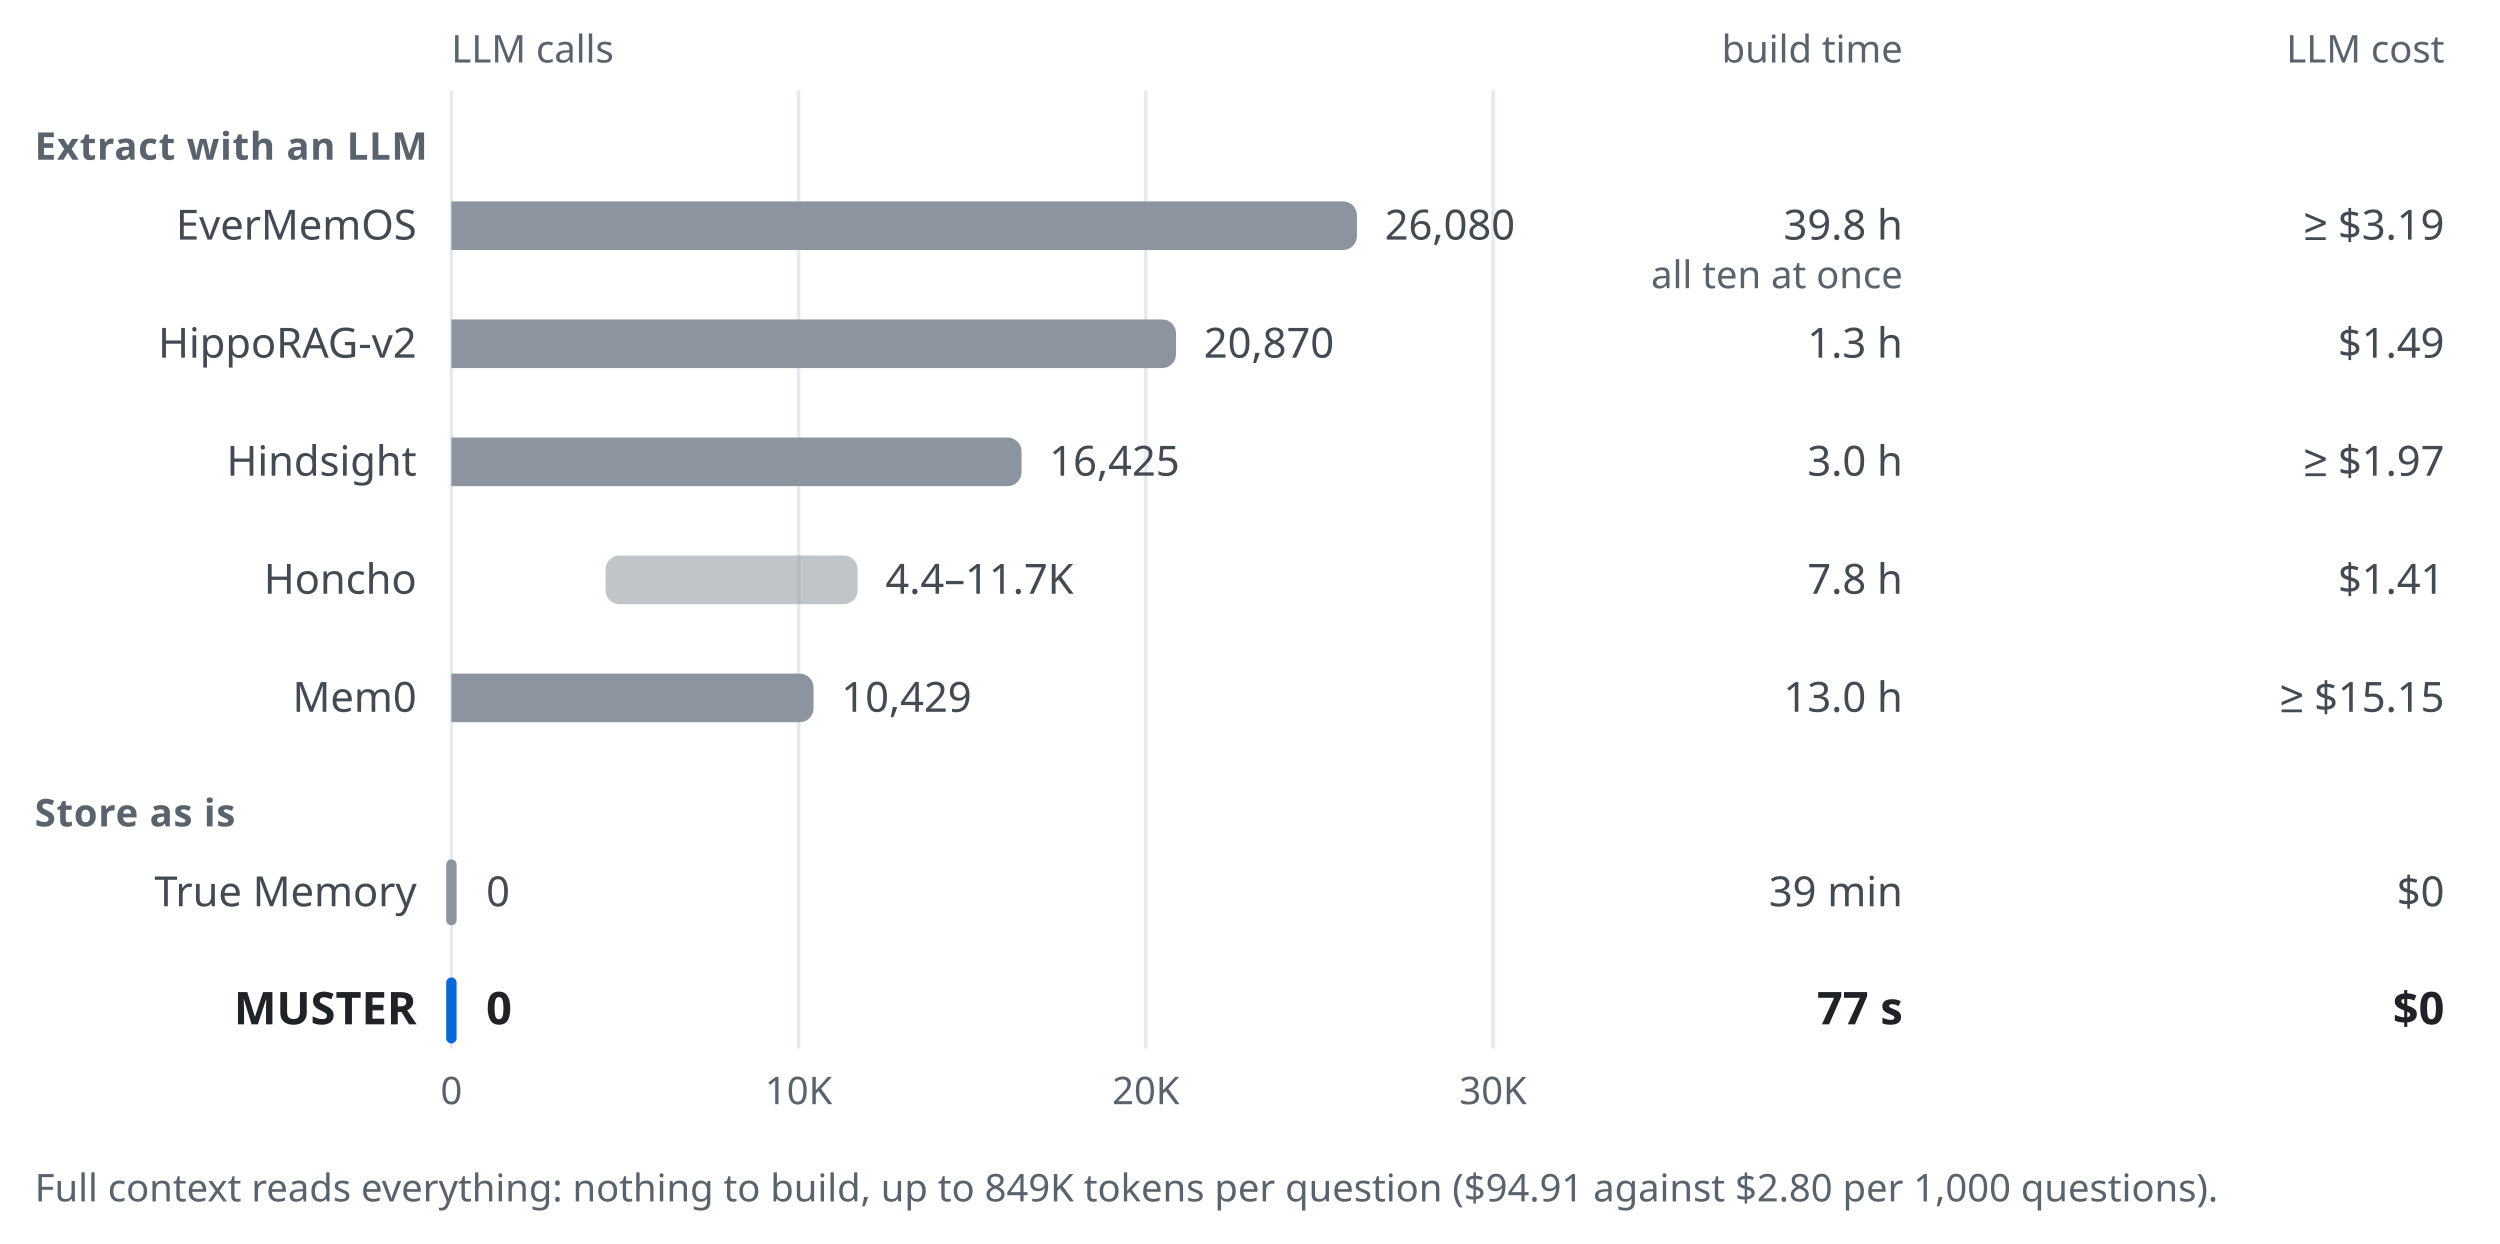
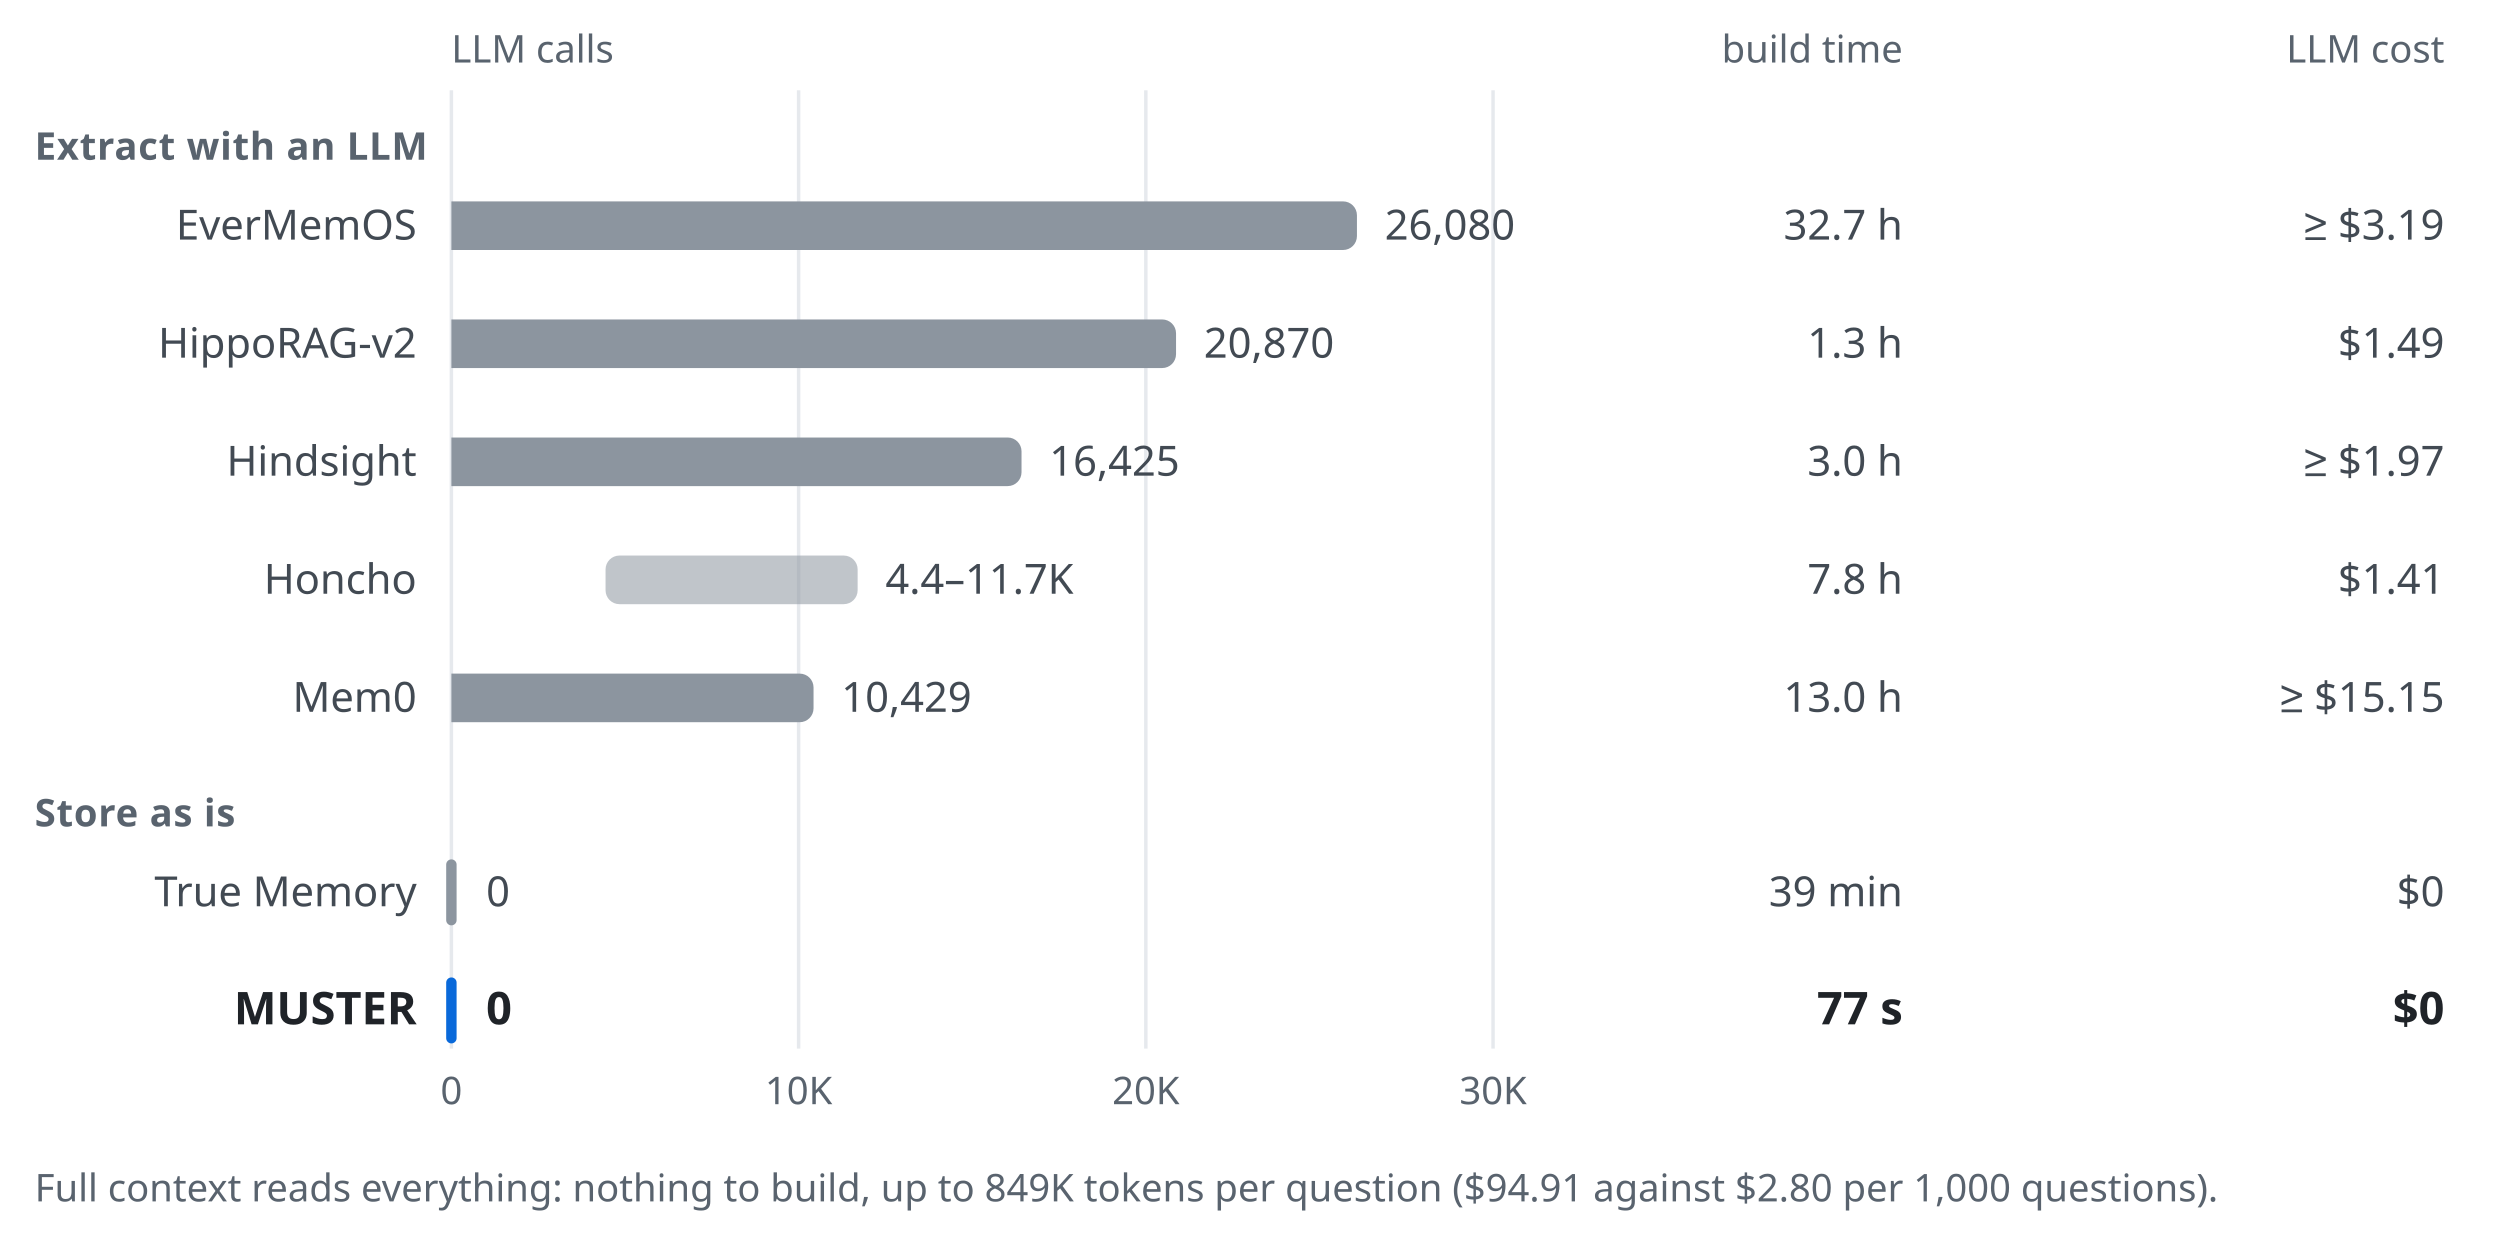
<svg xmlns="http://www.w3.org/2000/svg" viewBox="0 0 720 358" width="720" height="358" role="img" aria-labelledby="t d">
  <style>text{font-family:-apple-system,BlinkMacSystemFont,"Segoe UI","Noto Sans",Helvetica,Arial,sans-serif}</style>
  <g stroke="#e6e9ed" stroke-width="1">
    <line x1="130.0" x2="130.0" y1="26" y2="302" />
    <line x1="230.0" x2="230.0" y1="26" y2="302" />
    <line x1="330.0" x2="330.0" y1="26" y2="302" />
    <line x1="430.0" x2="430.0" y1="26" y2="302" />
  </g>
  <text x="130.0" y="18.0" font-size="11" fill="#59636e">LLM calls</text>
  <text x="548.0" y="18.0" font-size="11" fill="#59636e" text-anchor="end">build time</text>
  <text x="704.0" y="18.0" font-size="11" fill="#59636e" text-anchor="end">LLM cost</text>
  <text x="130.0" y="318.0" font-size="11" fill="#59636e" text-anchor="middle">0</text>
  <text x="230.0" y="318.0" font-size="11" fill="#59636e" text-anchor="middle">10K</text>
  <text x="330.0" y="318.0" font-size="11" fill="#59636e" text-anchor="middle">20K</text>
  <text x="430.0" y="318.0" font-size="11" fill="#59636e" text-anchor="middle">30K</text>
  <text x="10.0" y="46.0" font-size="11" fill="#59636e" font-weight="700" letter-spacing=".02em">Extract with an LLM</text>
  <text x="120.0" y="69.0" font-size="12" fill="#424a53" text-anchor="end">EverMemOS</text>
  <path d="M130.0 58.0 H386.8 a4 4 0 0 1 4 4 V68.0 a4 4 0 0 1 -4 4 H130.0 Z" fill="#8c959f" />
  <text x="398.8" y="69.0" font-size="12" fill="#424a53">26,080</text>
-   <text x="548.0" y="69.0" font-size="12" fill="#424a53" text-anchor="end">39.8 h</text>
-   <text x="548.0" y="83.0" font-size="11" fill="#59636e" text-anchor="end">all ten at once</text>
+   <text x="548.0" y="69.0" font-size="12" fill="#424a53" text-anchor="end">32.7 h</text>
  <text x="704.0" y="69.0" font-size="12" fill="#424a53" text-anchor="end">≥ $3.19</text>
  <text x="120.0" y="103.0" font-size="12" fill="#424a53" text-anchor="end">HippoRAG-v2</text>
  <path d="M130.0 92.0 H334.7 a4 4 0 0 1 4 4 V102.0 a4 4 0 0 1 -4 4 H130.0 Z" fill="#8c959f" />
  <text x="346.7" y="103.0" font-size="12" fill="#424a53">20,870</text>
  <text x="548.0" y="103.0" font-size="12" fill="#424a53" text-anchor="end">1.3 h</text>
  <text x="704.0" y="103.0" font-size="12" fill="#424a53" text-anchor="end">$1.49</text>
  <text x="120.0" y="137.0" font-size="12" fill="#424a53" text-anchor="end">Hindsight</text>
  <path d="M130.0 126.0 H290.2 a4 4 0 0 1 4 4 V136.0 a4 4 0 0 1 -4 4 H130.0 Z" fill="#8c959f" />
  <text x="302.2" y="137.0" font-size="12" fill="#424a53">16,425</text>
  <text x="548.0" y="137.0" font-size="12" fill="#424a53" text-anchor="end">3.0 h</text>
  <text x="704.0" y="137.0" font-size="12" fill="#424a53" text-anchor="end">≥ $1.97</text>
  <text x="120.0" y="171.0" font-size="12" fill="#424a53" text-anchor="end">Honcho</text>
  <rect x="174.4" y="160" width="72.6" height="14" rx="4" fill="#8c959f" opacity=".55" />
  <text x="255.0" y="171.0" font-size="12" fill="#424a53">4.4–11.7K</text>
  <text x="548.0" y="171.0" font-size="12" fill="#424a53" text-anchor="end">7.8 h</text>
  <text x="704.0" y="171.0" font-size="12" fill="#424a53" text-anchor="end">$1.41</text>
  <text x="120.0" y="205.0" font-size="12" fill="#424a53" text-anchor="end">Mem0</text>
  <path d="M130.0 194.0 H230.3 a4 4 0 0 1 4 4 V204.0 a4 4 0 0 1 -4 4 H130.0 Z" fill="#8c959f" />
  <text x="242.3" y="205.0" font-size="12" fill="#424a53">10,429</text>
  <text x="548.0" y="205.0" font-size="12" fill="#424a53" text-anchor="end">13.0 h</text>
  <text x="704.0" y="205.0" font-size="12" fill="#424a53" text-anchor="end">≥ $15.15</text>
  <text x="10.0" y="238.0" font-size="11" fill="#59636e" font-weight="700" letter-spacing=".02em">Store as is</text>
  <text x="120.0" y="261.0" font-size="12" fill="#424a53" text-anchor="end">True Memory</text>
  <line x1="130.0" x2="130.0" y1="249" y2="265" stroke="#8c959f" stroke-width="3" stroke-linecap="round" />
  <text x="140.0" y="261.0" font-size="12" fill="#424a53">0</text>
  <text x="548.0" y="261.0" font-size="12" fill="#424a53" text-anchor="end">39 min</text>
  <text x="704.0" y="261.0" font-size="12" fill="#424a53" text-anchor="end">$0</text>
  <text x="120.0" y="295.0" font-size="13" fill="#1f2328" text-anchor="end" font-weight="700">MUSTER</text>
  <line x1="130.0" x2="130.0" y1="283" y2="299" stroke="#0969da" stroke-width="3" stroke-linecap="round" />
  <text x="140.0" y="295.0" font-size="13" fill="#1f2328" font-weight="700">0</text>
  <text x="548.0" y="295.0" font-size="13" fill="#1f2328" text-anchor="end" font-weight="700">77 s</text>
  <text x="704.0" y="295.0" font-size="13" fill="#1f2328" text-anchor="end" font-weight="700">$0</text>
  <text x="10.0" y="346.0" font-size="11" fill="#59636e">Full context reads everything: nothing to build, up to 849K tokens per question ($94.91 against $2.80 per 1,000 questions).</text>
</svg>
